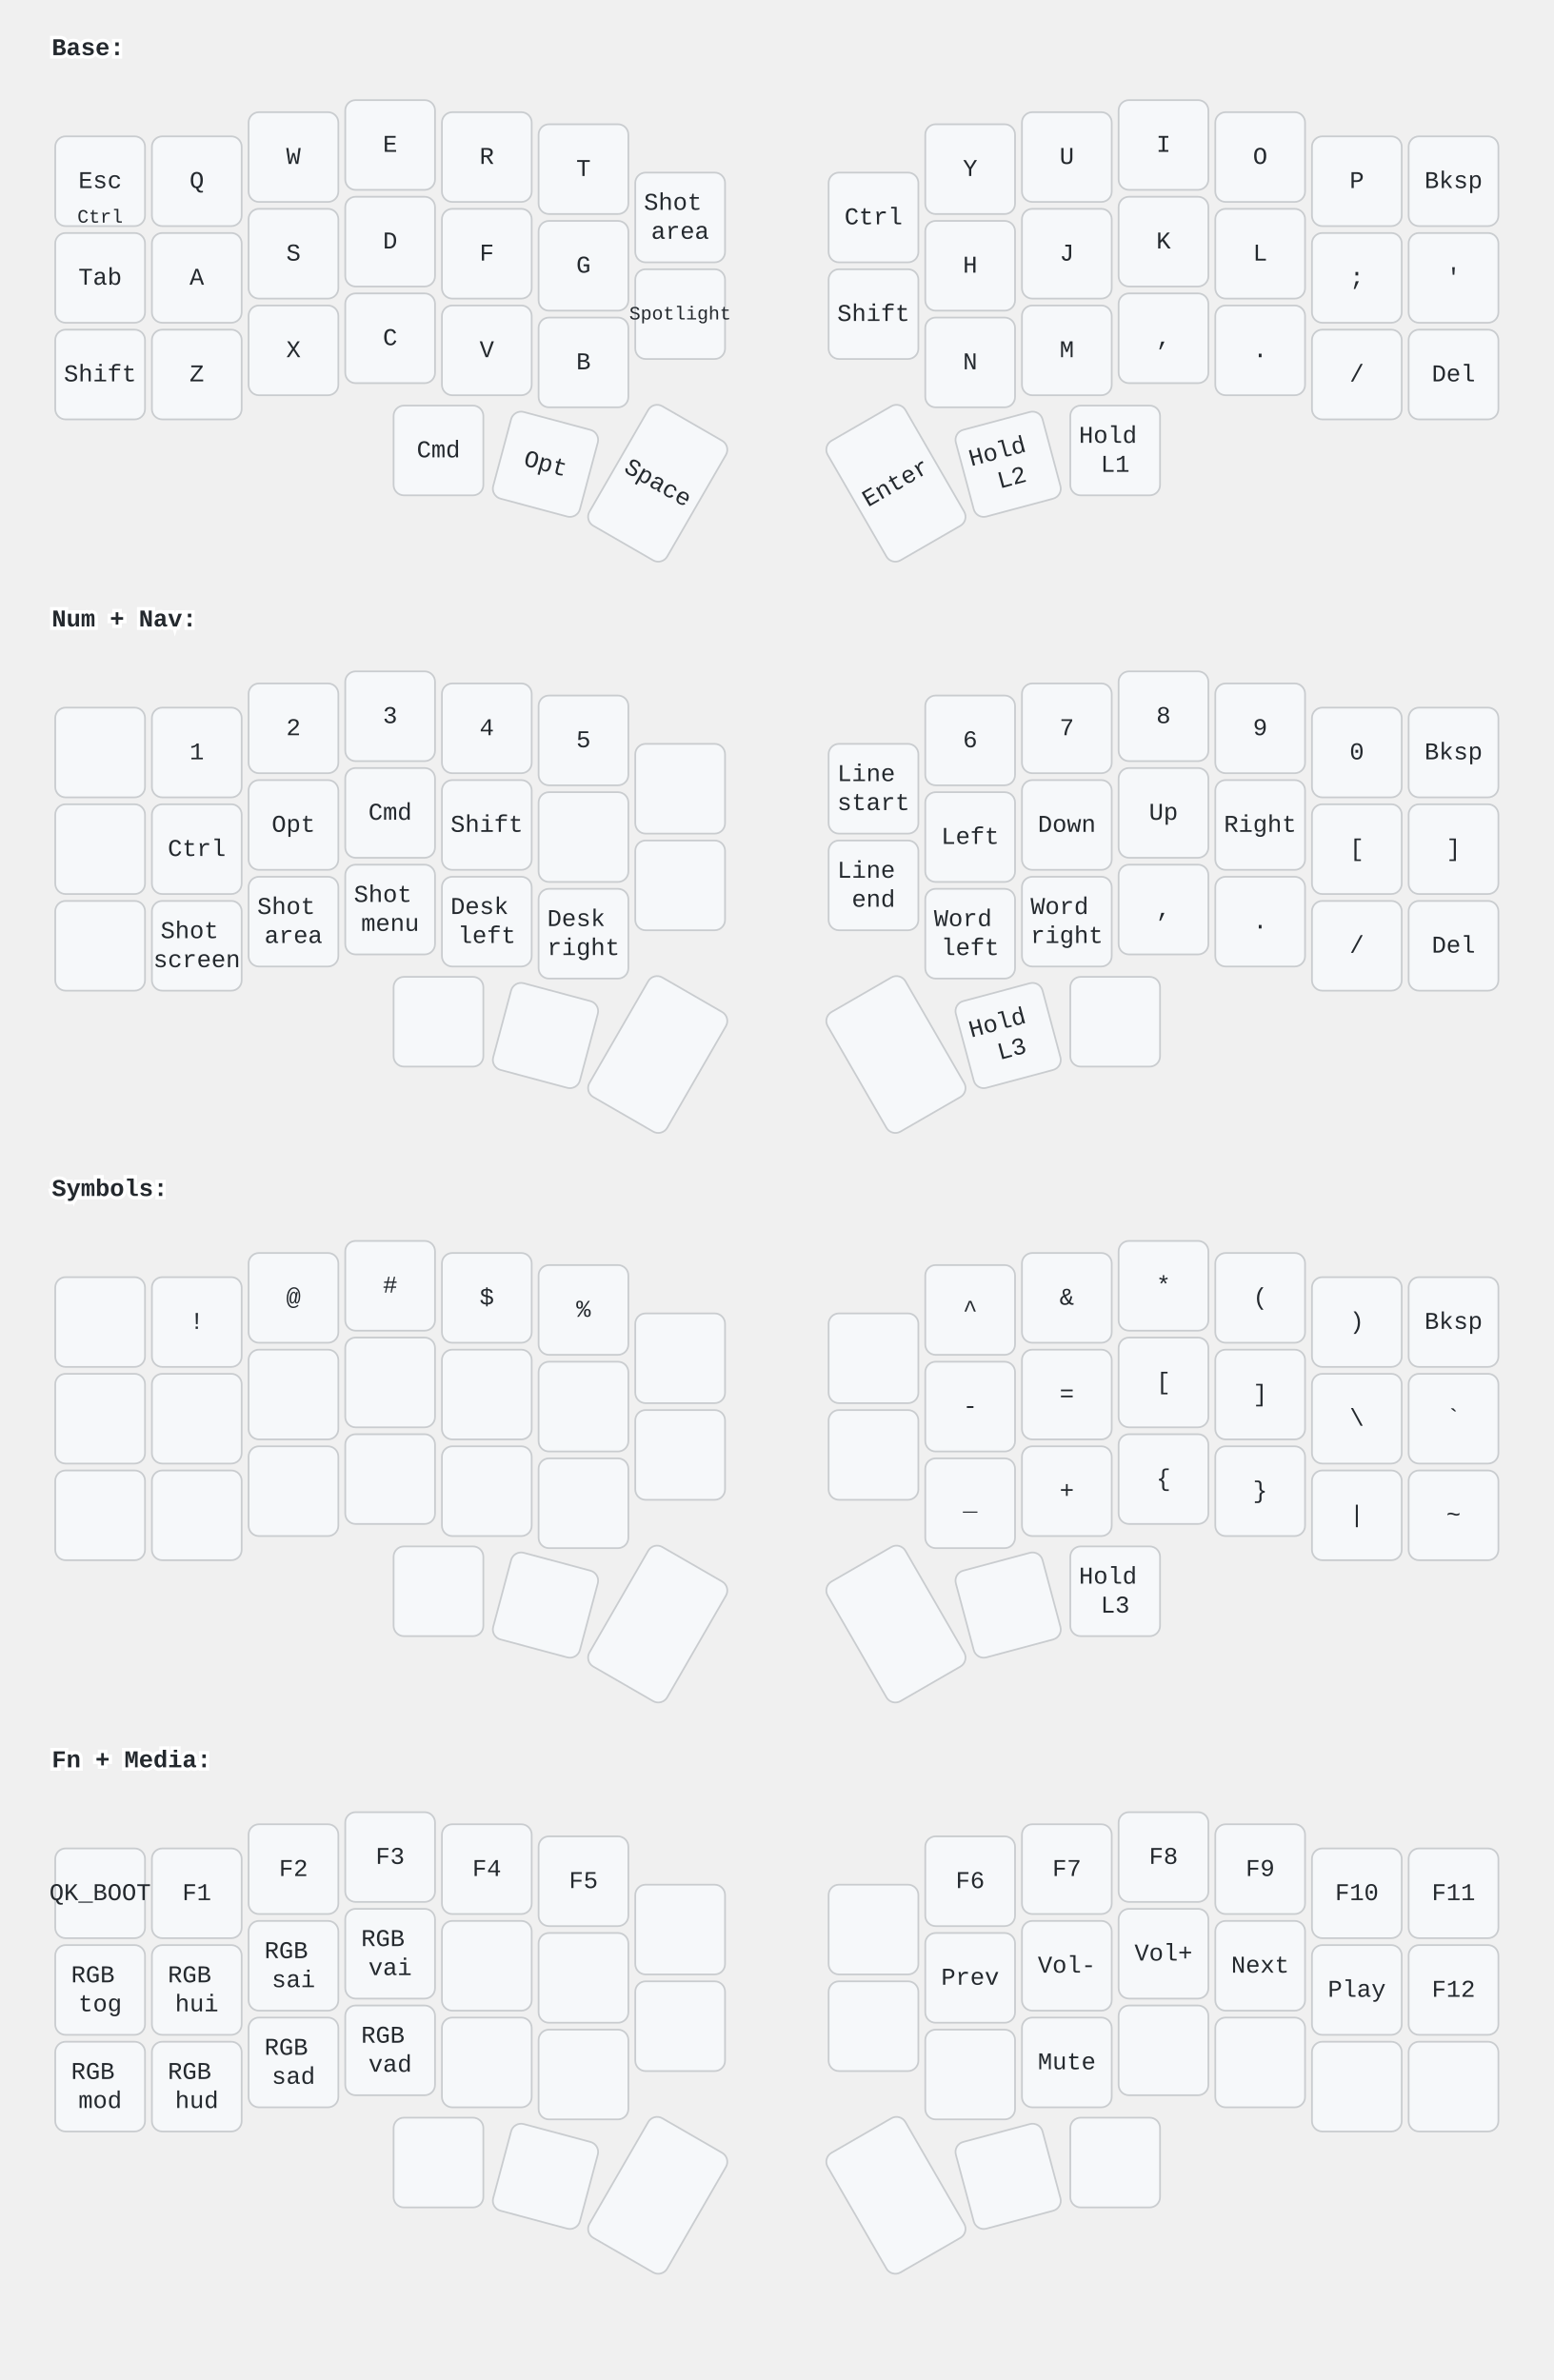
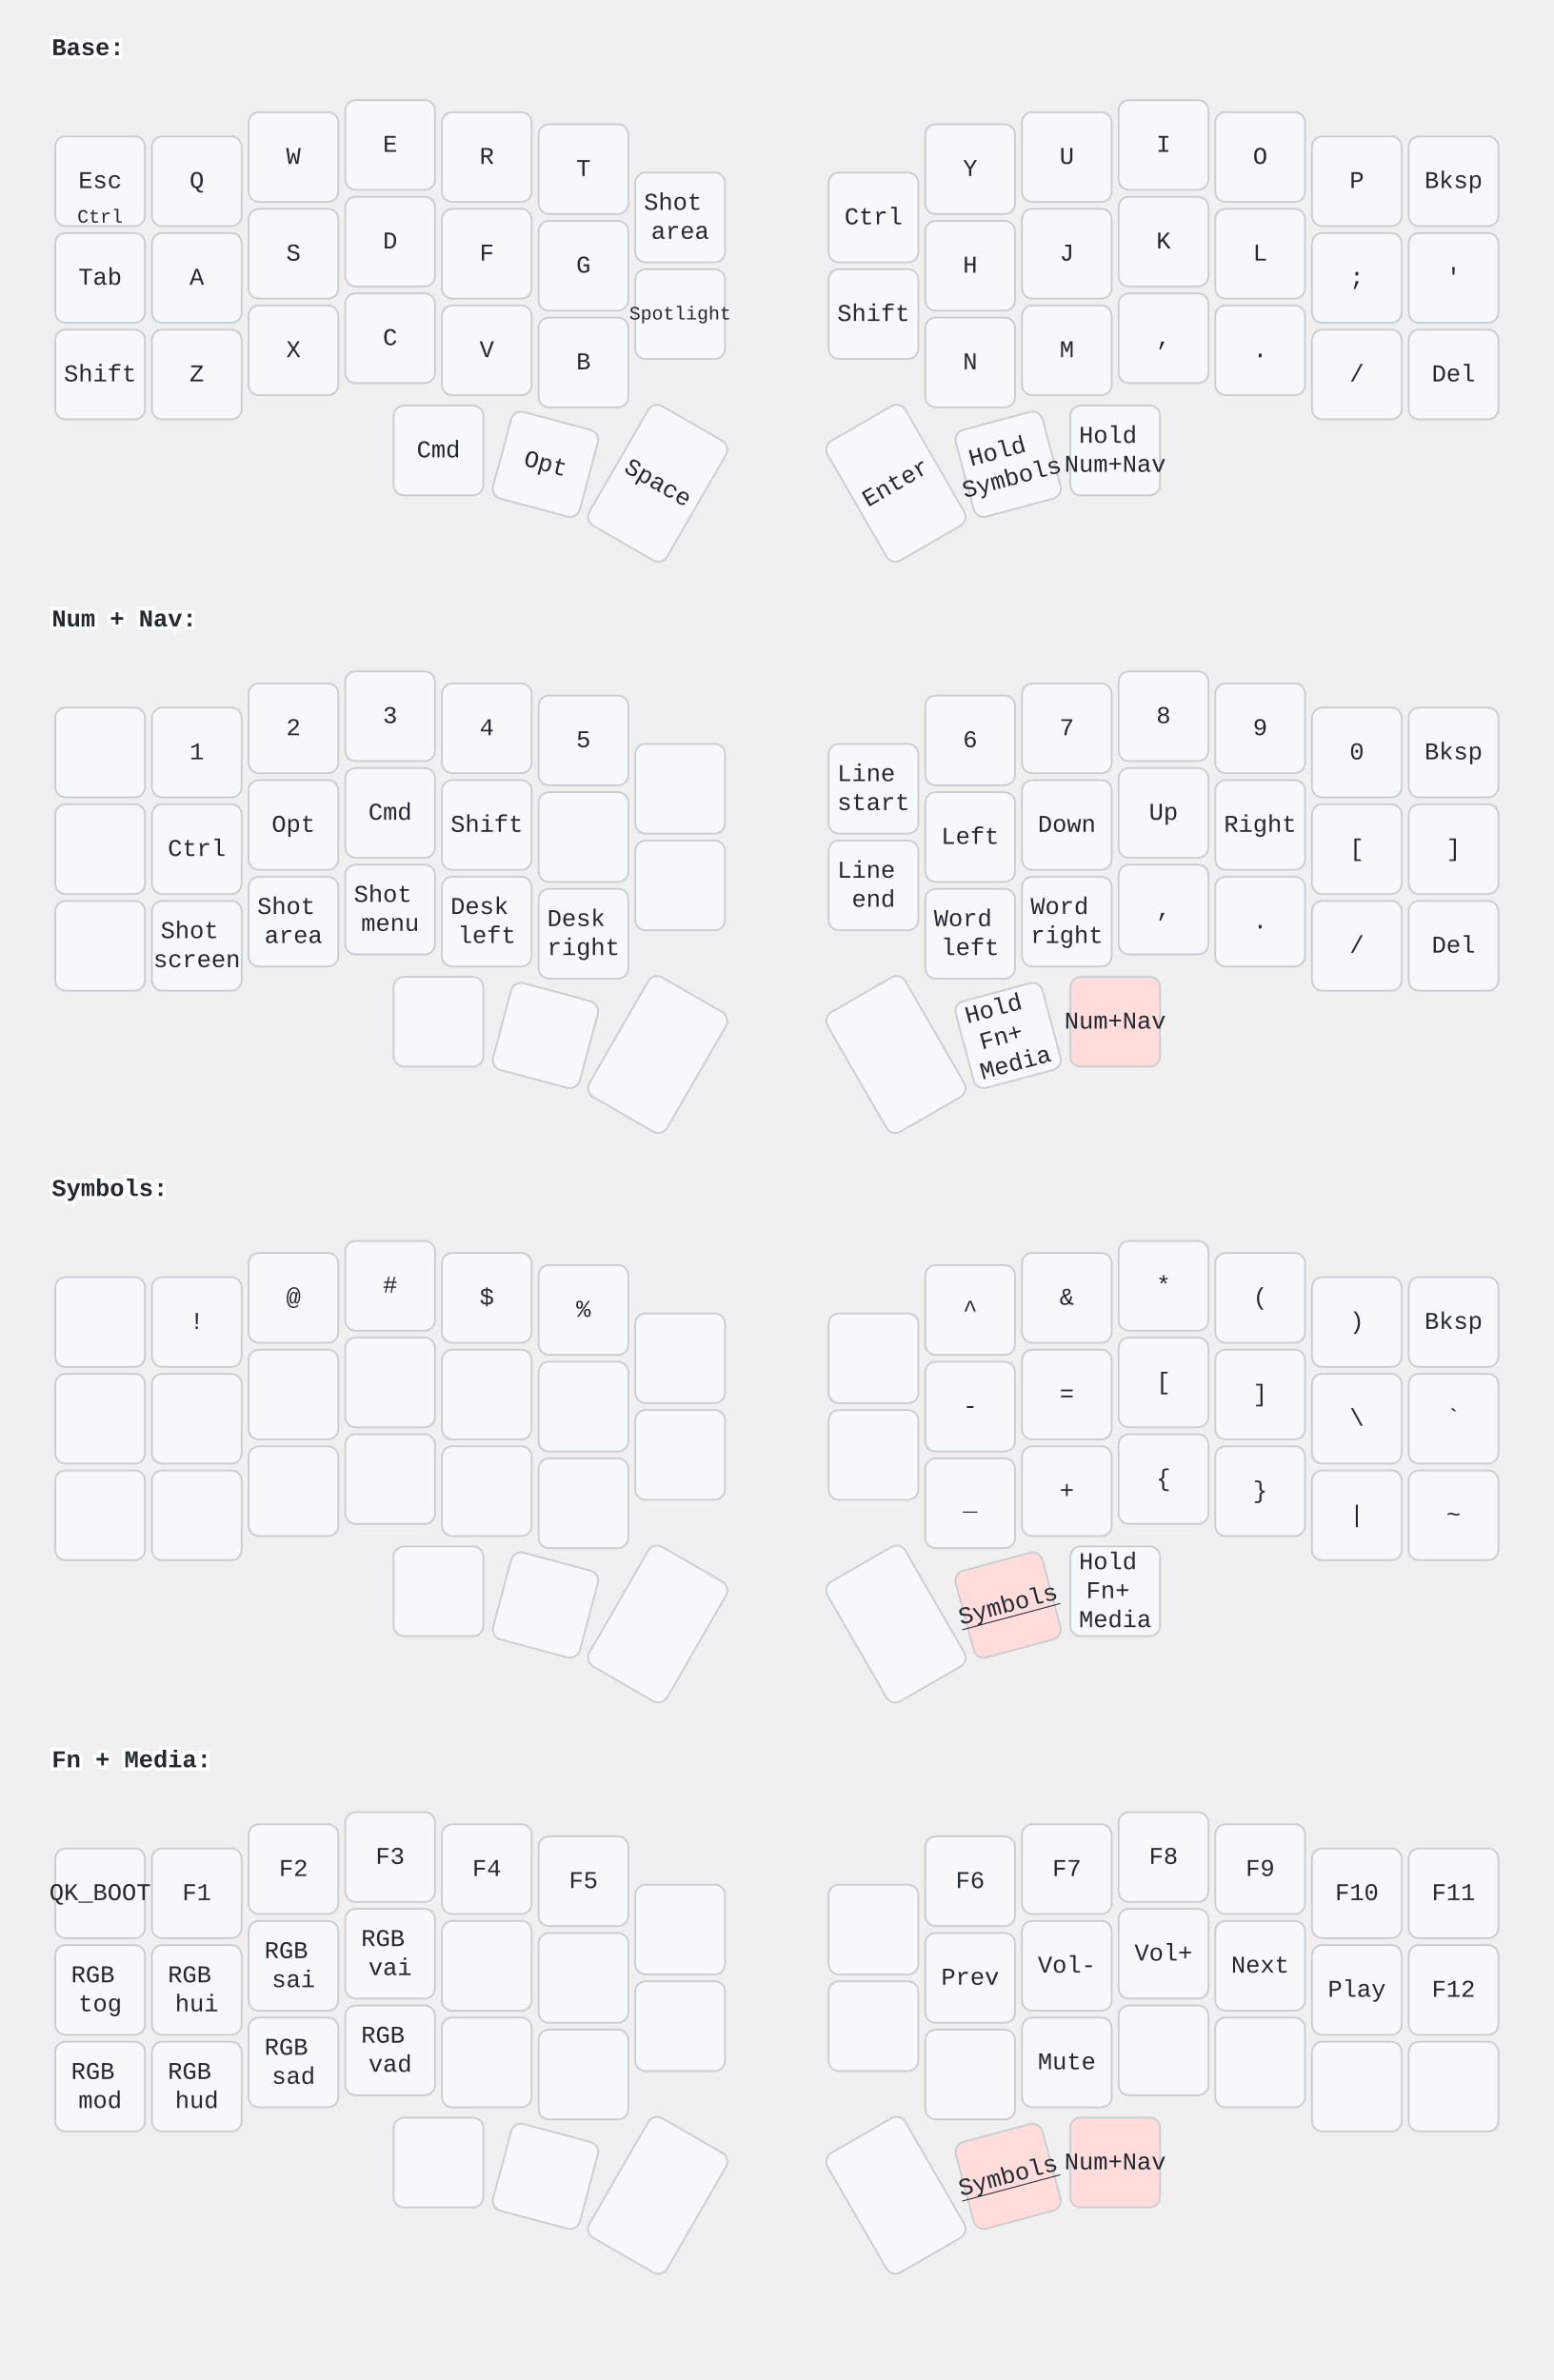
<svg xmlns="http://www.w3.org/2000/svg" width="900" height="1379" viewBox="0 0 900 1379" class="keymap">
  <style>/* inherit to force styles through use tags */
svg path {
    fill: inherit;
}

/* font and background color specifications */
svg.keymap {
    font-family: SFMono-Regular,Consolas,Liberation Mono,Menlo,monospace;
    font-size: 14px;
    font-kerning: normal;
    text-rendering: optimizeLegibility;
    fill: #24292e;
}

/* default key styling */
rect.key {
    fill: #f6f8fa;
}

rect.key, rect.combo {
    stroke: #c9cccf;
    stroke-width: 1;
}

/* default key side styling, only used is draw_key_sides is set */
rect.side {
    filter: brightness(90%);
}

/* color accent for combo boxes */
rect.combo, rect.combo-separate {
    fill: #cdf;
}

/* color accent for held keys */
rect.held, rect.combo.held {
    fill: #fdd;
}

/* color accent for ghost (optional) keys */
rect.ghost, rect.combo.ghost {
    stroke-dasharray: 4, 4;
    stroke-width: 2;
}

text {
    text-anchor: middle;
    dominant-baseline: middle;
}

/* styling for layer labels */
text.label {
    font-weight: bold;
    text-anchor: start;
    stroke: white;
    stroke-width: 4;
    paint-order: stroke;
}

/* styling for optional footer */
text.footer {
    text-anchor: end;
    dominant-baseline: auto;
    stroke: white;
    stroke-width: 4;
    paint-order: stroke;
}

/* styling for combo tap, and key non-tap label text */
text.combo, text.hold, text.shifted, text.left, text.right, text.tl, text.tr, text.bl, text.br {
    font-size: 11px;
}

text.hold, text.bl, text.br {
    text-anchor: middle;
    dominant-baseline: auto;
}

text.shifted, text.tl, text.tr {
    text-anchor: middle;
    dominant-baseline: hanging;
}

text.left, text.tl, text.bl {
    text-anchor: start;
}

text.right, text.tr, text.br {
    text-anchor: end;
}

text.layer-activator {
    text-decoration: underline;
}

/* styling for hold/shifted label text in combo box */
text.combo.hold, text.combo.shifted, text.combo.left, text.combo.right {
    font-size: 8px;
}

/* lighter symbol for transparent keys */
text.trans {
    fill: #7b7e81;
}

/* styling for combo dendrons */
path.combo {
    stroke-width: 1;
    stroke: gray;
    fill: none;
}

/* Start Tabler Icons Cleanup */
/* cannot use height/width with glyphs */
.icon-tabler &gt; path {
    fill: inherit;
    stroke: inherit;
    stroke-width: 2;
}
/* hide tabler's default box */
.icon-tabler &gt; path[stroke="none"][fill="none"] {
    visibility: hidden;
}
/* End Tabler Icons Cleanup */
</style>
  <g transform="translate(30, 0)" class="layer-Base">
    <text x="0" y="28" class="label" id="Base">Base:</text>
    <g transform="translate(0, 56)">
      <g transform="translate(28, 49)" class="key keypos-0">
        <rect rx="6" ry="6" x="-26" y="-26" width="52" height="52" class="key" />
        <text x="0" y="0" class="key tap">Esc</text>
        <text x="0" y="24" class="key hold">Ctrl</text>
      </g>
      <g transform="translate(84, 49)" class="key keypos-1">
        <rect rx="6" ry="6" x="-26" y="-26" width="52" height="52" class="key" />
        <text x="0" y="0" class="key tap">Q</text>
      </g>
      <g transform="translate(140, 35)" class="key keypos-2">
        <rect rx="6" ry="6" x="-26" y="-26" width="52" height="52" class="key" />
        <text x="0" y="0" class="key tap">W</text>
      </g>
      <g transform="translate(196, 28)" class="key keypos-3">
        <rect rx="6" ry="6" x="-26" y="-26" width="52" height="52" class="key" />
        <text x="0" y="0" class="key tap">E</text>
      </g>
      <g transform="translate(252, 35)" class="key keypos-4">
        <rect rx="6" ry="6" x="-26" y="-26" width="52" height="52" class="key" />
        <text x="0" y="0" class="key tap">R</text>
      </g>
      <g transform="translate(308, 42)" class="key keypos-5">
        <rect rx="6" ry="6" x="-26" y="-26" width="52" height="52" class="key" />
        <text x="0" y="0" class="key tap">T</text>
      </g>
      <g transform="translate(364, 70)" class="key keypos-6">
        <rect rx="6" ry="6" x="-26" y="-26" width="52" height="52" class="key" />
        <text x="0" y="0" class="key tap">
          <tspan x="0" dy="-0.6em">Shot</tspan>
          <tspan x="0" dy="1.2em">area</tspan>
        </text>
      </g>
      <g transform="translate(476, 70)" class="key keypos-7">
        <rect rx="6" ry="6" x="-26" y="-26" width="52" height="52" class="key" />
        <text x="0" y="0" class="key tap">Ctrl</text>
      </g>
      <g transform="translate(532, 42)" class="key keypos-8">
        <rect rx="6" ry="6" x="-26" y="-26" width="52" height="52" class="key" />
        <text x="0" y="0" class="key tap">Y</text>
      </g>
      <g transform="translate(588, 35)" class="key keypos-9">
        <rect rx="6" ry="6" x="-26" y="-26" width="52" height="52" class="key" />
        <text x="0" y="0" class="key tap">U</text>
      </g>
      <g transform="translate(644, 28)" class="key keypos-10">
        <rect rx="6" ry="6" x="-26" y="-26" width="52" height="52" class="key" />
        <text x="0" y="0" class="key tap">I</text>
      </g>
      <g transform="translate(700, 35)" class="key keypos-11">
        <rect rx="6" ry="6" x="-26" y="-26" width="52" height="52" class="key" />
        <text x="0" y="0" class="key tap">O</text>
      </g>
      <g transform="translate(756, 49)" class="key keypos-12">
        <rect rx="6" ry="6" x="-26" y="-26" width="52" height="52" class="key" />
        <text x="0" y="0" class="key tap">P</text>
      </g>
      <g transform="translate(812, 49)" class="key keypos-13">
        <rect rx="6" ry="6" x="-26" y="-26" width="52" height="52" class="key" />
        <text x="0" y="0" class="key tap">Bksp</text>
      </g>
      <g transform="translate(28, 105)" class="key keypos-14">
        <rect rx="6" ry="6" x="-26" y="-26" width="52" height="52" class="key" />
        <text x="0" y="0" class="key tap">Tab</text>
      </g>
      <g transform="translate(84, 105)" class="key keypos-15">
        <rect rx="6" ry="6" x="-26" y="-26" width="52" height="52" class="key" />
        <text x="0" y="0" class="key tap">A</text>
      </g>
      <g transform="translate(140, 91)" class="key keypos-16">
        <rect rx="6" ry="6" x="-26" y="-26" width="52" height="52" class="key" />
        <text x="0" y="0" class="key tap">S</text>
      </g>
      <g transform="translate(196, 84)" class="key keypos-17">
        <rect rx="6" ry="6" x="-26" y="-26" width="52" height="52" class="key" />
        <text x="0" y="0" class="key tap">D</text>
      </g>
      <g transform="translate(252, 91)" class="key keypos-18">
        <rect rx="6" ry="6" x="-26" y="-26" width="52" height="52" class="key" />
        <text x="0" y="0" class="key tap">F</text>
      </g>
      <g transform="translate(308, 98)" class="key keypos-19">
        <rect rx="6" ry="6" x="-26" y="-26" width="52" height="52" class="key" />
        <text x="0" y="0" class="key tap">G</text>
      </g>
      <g transform="translate(364, 126)" class="key keypos-20">
        <rect rx="6" ry="6" x="-26" y="-26" width="52" height="52" class="key" />
        <text x="0" y="0" class="key tap">
          <tspan style="font-size: 78%">Spotlight</tspan>
        </text>
      </g>
      <g transform="translate(476, 126)" class="key keypos-21">
        <rect rx="6" ry="6" x="-26" y="-26" width="52" height="52" class="key" />
        <text x="0" y="0" class="key tap">Shift</text>
      </g>
      <g transform="translate(532, 98)" class="key keypos-22">
        <rect rx="6" ry="6" x="-26" y="-26" width="52" height="52" class="key" />
        <text x="0" y="0" class="key tap">H</text>
      </g>
      <g transform="translate(588, 91)" class="key keypos-23">
        <rect rx="6" ry="6" x="-26" y="-26" width="52" height="52" class="key" />
        <text x="0" y="0" class="key tap">J</text>
      </g>
      <g transform="translate(644, 84)" class="key keypos-24">
        <rect rx="6" ry="6" x="-26" y="-26" width="52" height="52" class="key" />
        <text x="0" y="0" class="key tap">K</text>
      </g>
      <g transform="translate(700, 91)" class="key keypos-25">
        <rect rx="6" ry="6" x="-26" y="-26" width="52" height="52" class="key" />
        <text x="0" y="0" class="key tap">L</text>
      </g>
      <g transform="translate(756, 105)" class="key keypos-26">
        <rect rx="6" ry="6" x="-26" y="-26" width="52" height="52" class="key" />
        <text x="0" y="0" class="key tap">;</text>
      </g>
      <g transform="translate(812, 105)" class="key keypos-27">
        <rect rx="6" ry="6" x="-26" y="-26" width="52" height="52" class="key" />
        <text x="0" y="0" class="key tap">'</text>
      </g>
      <g transform="translate(28, 161)" class="key keypos-28">
        <rect rx="6" ry="6" x="-26" y="-26" width="52" height="52" class="key" />
        <text x="0" y="0" class="key tap">Shift</text>
      </g>
      <g transform="translate(84, 161)" class="key keypos-29">
        <rect rx="6" ry="6" x="-26" y="-26" width="52" height="52" class="key" />
        <text x="0" y="0" class="key tap">Z</text>
      </g>
      <g transform="translate(140, 147)" class="key keypos-30">
        <rect rx="6" ry="6" x="-26" y="-26" width="52" height="52" class="key" />
        <text x="0" y="0" class="key tap">X</text>
      </g>
      <g transform="translate(196, 140)" class="key keypos-31">
        <rect rx="6" ry="6" x="-26" y="-26" width="52" height="52" class="key" />
        <text x="0" y="0" class="key tap">C</text>
      </g>
      <g transform="translate(252, 147)" class="key keypos-32">
        <rect rx="6" ry="6" x="-26" y="-26" width="52" height="52" class="key" />
        <text x="0" y="0" class="key tap">V</text>
      </g>
      <g transform="translate(308, 154)" class="key keypos-33">
        <rect rx="6" ry="6" x="-26" y="-26" width="52" height="52" class="key" />
        <text x="0" y="0" class="key tap">B</text>
      </g>
      <g transform="translate(532, 154)" class="key keypos-34">
        <rect rx="6" ry="6" x="-26" y="-26" width="52" height="52" class="key" />
        <text x="0" y="0" class="key tap">N</text>
      </g>
      <g transform="translate(588, 147)" class="key keypos-35">
        <rect rx="6" ry="6" x="-26" y="-26" width="52" height="52" class="key" />
        <text x="0" y="0" class="key tap">M</text>
      </g>
      <g transform="translate(644, 140)" class="key keypos-36">
        <rect rx="6" ry="6" x="-26" y="-26" width="52" height="52" class="key" />
        <text x="0" y="0" class="key tap">,</text>
      </g>
      <g transform="translate(700, 147)" class="key keypos-37">
        <rect rx="6" ry="6" x="-26" y="-26" width="52" height="52" class="key" />
        <text x="0" y="0" class="key tap">.</text>
      </g>
      <g transform="translate(756, 161)" class="key keypos-38">
        <rect rx="6" ry="6" x="-26" y="-26" width="52" height="52" class="key" />
        <text x="0" y="0" class="key tap">/</text>
      </g>
      <g transform="translate(812, 161)" class="key keypos-39">
        <rect rx="6" ry="6" x="-26" y="-26" width="52" height="52" class="key" />
        <text x="0" y="0" class="key tap">Del</text>
      </g>
      <g transform="translate(224, 205)" class="key keypos-40">
        <rect rx="6" ry="6" x="-26" y="-26" width="52" height="52" class="key" />
        <text x="0" y="0" class="key tap">Cmd</text>
      </g>
      <g transform="translate(286, 213) rotate(15.0)" class="key keypos-41">
        <rect rx="6" ry="6" x="-26" y="-26" width="52" height="52" class="key" />
        <text x="0" y="0" class="key tap">Opt</text>
      </g>
      <g transform="translate(351, 224) rotate(30.0)" class="key keypos-42">
        <rect rx="6" ry="6" x="-26" y="-40" width="52" height="80" class="key" />
        <text x="0" y="0" class="key tap">Space</text>
      </g>
      <g transform="translate(489, 224) rotate(-30.0)" class="key keypos-43">
        <rect rx="6" ry="6" x="-26" y="-40" width="52" height="80" class="key" />
        <text x="0" y="0" class="key tap">Enter</text>
      </g>
      <g transform="translate(554, 213) rotate(-15.0)" class="key keypos-44">
        <rect rx="6" ry="6" x="-26" y="-26" width="52" height="52" class="key" />
        <text x="0" y="0" class="key tap">
          <tspan x="0" dy="-0.6em">Hold</tspan>
-           <tspan x="0" dy="1.2em">L2</tspan>
+           <tspan x="0" dy="1.2em">Symbols</tspan>
        </text>
      </g>
      <g transform="translate(616, 205)" class="key keypos-45">
        <rect rx="6" ry="6" x="-26" y="-26" width="52" height="52" class="key" />
        <text x="0" y="0" class="key tap">
          <tspan x="0" dy="-0.6em">Hold</tspan>
-           <tspan x="0" dy="1.2em">L1</tspan>
+           <tspan x="0" dy="1.2em">Num+Nav</tspan>
        </text>
      </g>
    </g>
  </g>
  <g transform="translate(30, 331)" class="layer-Num + Nav">
    <text x="0" y="28" class="label" id="Num--Nav">Num + Nav:</text>
    <g transform="translate(0, 56)">
      <g transform="translate(28, 49)" class="key trans keypos-0">
        <rect rx="6" ry="6" x="-26" y="-26" width="52" height="52" class="key trans" />
      </g>
      <g transform="translate(84, 49)" class="key keypos-1">
        <rect rx="6" ry="6" x="-26" y="-26" width="52" height="52" class="key" />
        <text x="0" y="0" class="key tap">1</text>
      </g>
      <g transform="translate(140, 35)" class="key keypos-2">
        <rect rx="6" ry="6" x="-26" y="-26" width="52" height="52" class="key" />
        <text x="0" y="0" class="key tap">2</text>
      </g>
      <g transform="translate(196, 28)" class="key keypos-3">
        <rect rx="6" ry="6" x="-26" y="-26" width="52" height="52" class="key" />
        <text x="0" y="0" class="key tap">3</text>
      </g>
      <g transform="translate(252, 35)" class="key keypos-4">
        <rect rx="6" ry="6" x="-26" y="-26" width="52" height="52" class="key" />
        <text x="0" y="0" class="key tap">4</text>
      </g>
      <g transform="translate(308, 42)" class="key keypos-5">
        <rect rx="6" ry="6" x="-26" y="-26" width="52" height="52" class="key" />
        <text x="0" y="0" class="key tap">5</text>
      </g>
      <g transform="translate(364, 70)" class="key trans keypos-6">
        <rect rx="6" ry="6" x="-26" y="-26" width="52" height="52" class="key trans" />
      </g>
      <g transform="translate(476, 70)" class="key keypos-7">
        <rect rx="6" ry="6" x="-26" y="-26" width="52" height="52" class="key" />
        <text x="0" y="0" class="key tap">
          <tspan x="0" dy="-0.6em">Line</tspan>
          <tspan x="0" dy="1.2em">start</tspan>
        </text>
      </g>
      <g transform="translate(532, 42)" class="key keypos-8">
        <rect rx="6" ry="6" x="-26" y="-26" width="52" height="52" class="key" />
        <text x="0" y="0" class="key tap">6</text>
      </g>
      <g transform="translate(588, 35)" class="key keypos-9">
        <rect rx="6" ry="6" x="-26" y="-26" width="52" height="52" class="key" />
        <text x="0" y="0" class="key tap">7</text>
      </g>
      <g transform="translate(644, 28)" class="key keypos-10">
        <rect rx="6" ry="6" x="-26" y="-26" width="52" height="52" class="key" />
        <text x="0" y="0" class="key tap">8</text>
      </g>
      <g transform="translate(700, 35)" class="key keypos-11">
        <rect rx="6" ry="6" x="-26" y="-26" width="52" height="52" class="key" />
        <text x="0" y="0" class="key tap">9</text>
      </g>
      <g transform="translate(756, 49)" class="key keypos-12">
        <rect rx="6" ry="6" x="-26" y="-26" width="52" height="52" class="key" />
        <text x="0" y="0" class="key tap">0</text>
      </g>
      <g transform="translate(812, 49)" class="key keypos-13">
        <rect rx="6" ry="6" x="-26" y="-26" width="52" height="52" class="key" />
        <text x="0" y="0" class="key tap">Bksp</text>
      </g>
      <g transform="translate(28, 105)" class="key trans keypos-14">
        <rect rx="6" ry="6" x="-26" y="-26" width="52" height="52" class="key trans" />
      </g>
      <g transform="translate(84, 105)" class="key keypos-15">
        <rect rx="6" ry="6" x="-26" y="-26" width="52" height="52" class="key" />
        <text x="0" y="0" class="key tap">Ctrl</text>
      </g>
      <g transform="translate(140, 91)" class="key keypos-16">
        <rect rx="6" ry="6" x="-26" y="-26" width="52" height="52" class="key" />
        <text x="0" y="0" class="key tap">Opt</text>
      </g>
      <g transform="translate(196, 84)" class="key keypos-17">
        <rect rx="6" ry="6" x="-26" y="-26" width="52" height="52" class="key" />
        <text x="0" y="0" class="key tap">Cmd</text>
      </g>
      <g transform="translate(252, 91)" class="key keypos-18">
        <rect rx="6" ry="6" x="-26" y="-26" width="52" height="52" class="key" />
        <text x="0" y="0" class="key tap">Shift</text>
      </g>
      <g transform="translate(308, 98)" class="key keypos-19">
        <rect rx="6" ry="6" x="-26" y="-26" width="52" height="52" class="key" />
      </g>
      <g transform="translate(364, 126)" class="key trans keypos-20">
        <rect rx="6" ry="6" x="-26" y="-26" width="52" height="52" class="key trans" />
      </g>
      <g transform="translate(476, 126)" class="key keypos-21">
        <rect rx="6" ry="6" x="-26" y="-26" width="52" height="52" class="key" />
        <text x="0" y="0" class="key tap">
          <tspan x="0" dy="-0.6em">Line</tspan>
          <tspan x="0" dy="1.2em">end</tspan>
        </text>
      </g>
      <g transform="translate(532, 98)" class="key keypos-22">
        <rect rx="6" ry="6" x="-26" y="-26" width="52" height="52" class="key" />
        <text x="0" y="0" class="key tap">Left</text>
      </g>
      <g transform="translate(588, 91)" class="key keypos-23">
        <rect rx="6" ry="6" x="-26" y="-26" width="52" height="52" class="key" />
        <text x="0" y="0" class="key tap">Down</text>
      </g>
      <g transform="translate(644, 84)" class="key keypos-24">
        <rect rx="6" ry="6" x="-26" y="-26" width="52" height="52" class="key" />
        <text x="0" y="0" class="key tap">Up</text>
      </g>
      <g transform="translate(700, 91)" class="key keypos-25">
        <rect rx="6" ry="6" x="-26" y="-26" width="52" height="52" class="key" />
        <text x="0" y="0" class="key tap">Right</text>
      </g>
      <g transform="translate(756, 105)" class="key keypos-26">
        <rect rx="6" ry="6" x="-26" y="-26" width="52" height="52" class="key" />
        <text x="0" y="0" class="key tap">[</text>
      </g>
      <g transform="translate(812, 105)" class="key keypos-27">
        <rect rx="6" ry="6" x="-26" y="-26" width="52" height="52" class="key" />
        <text x="0" y="0" class="key tap">]</text>
      </g>
      <g transform="translate(28, 161)" class="key trans keypos-28">
        <rect rx="6" ry="6" x="-26" y="-26" width="52" height="52" class="key trans" />
      </g>
      <g transform="translate(84, 161)" class="key keypos-29">
        <rect rx="6" ry="6" x="-26" y="-26" width="52" height="52" class="key" />
        <text x="0" y="0" class="key tap">
          <tspan x="0" dy="-0.6em">Shot</tspan>
          <tspan x="0" dy="1.2em">screen</tspan>
        </text>
      </g>
      <g transform="translate(140, 147)" class="key keypos-30">
        <rect rx="6" ry="6" x="-26" y="-26" width="52" height="52" class="key" />
        <text x="0" y="0" class="key tap">
          <tspan x="0" dy="-0.6em">Shot</tspan>
          <tspan x="0" dy="1.2em">area</tspan>
        </text>
      </g>
      <g transform="translate(196, 140)" class="key keypos-31">
        <rect rx="6" ry="6" x="-26" y="-26" width="52" height="52" class="key" />
        <text x="0" y="0" class="key tap">
          <tspan x="0" dy="-0.6em">Shot</tspan>
          <tspan x="0" dy="1.2em">menu</tspan>
        </text>
      </g>
      <g transform="translate(252, 147)" class="key keypos-32">
        <rect rx="6" ry="6" x="-26" y="-26" width="52" height="52" class="key" />
        <text x="0" y="0" class="key tap">
          <tspan x="0" dy="-0.6em">Desk</tspan>
          <tspan x="0" dy="1.2em">left</tspan>
        </text>
      </g>
      <g transform="translate(308, 154)" class="key keypos-33">
        <rect rx="6" ry="6" x="-26" y="-26" width="52" height="52" class="key" />
        <text x="0" y="0" class="key tap">
          <tspan x="0" dy="-0.6em">Desk</tspan>
          <tspan x="0" dy="1.2em">right</tspan>
        </text>
      </g>
      <g transform="translate(532, 154)" class="key keypos-34">
        <rect rx="6" ry="6" x="-26" y="-26" width="52" height="52" class="key" />
        <text x="0" y="0" class="key tap">
          <tspan x="0" dy="-0.6em">Word</tspan>
          <tspan x="0" dy="1.2em">left</tspan>
        </text>
      </g>
      <g transform="translate(588, 147)" class="key keypos-35">
        <rect rx="6" ry="6" x="-26" y="-26" width="52" height="52" class="key" />
        <text x="0" y="0" class="key tap">
          <tspan x="0" dy="-0.6em">Word</tspan>
          <tspan x="0" dy="1.2em">right</tspan>
        </text>
      </g>
      <g transform="translate(644, 140)" class="key keypos-36">
        <rect rx="6" ry="6" x="-26" y="-26" width="52" height="52" class="key" />
        <text x="0" y="0" class="key tap">,</text>
      </g>
      <g transform="translate(700, 147)" class="key keypos-37">
        <rect rx="6" ry="6" x="-26" y="-26" width="52" height="52" class="key" />
        <text x="0" y="0" class="key tap">.</text>
      </g>
      <g transform="translate(756, 161)" class="key keypos-38">
        <rect rx="6" ry="6" x="-26" y="-26" width="52" height="52" class="key" />
        <text x="0" y="0" class="key tap">/</text>
      </g>
      <g transform="translate(812, 161)" class="key keypos-39">
        <rect rx="6" ry="6" x="-26" y="-26" width="52" height="52" class="key" />
        <text x="0" y="0" class="key tap">Del</text>
      </g>
      <g transform="translate(224, 205)" class="key trans keypos-40">
        <rect rx="6" ry="6" x="-26" y="-26" width="52" height="52" class="key trans" />
      </g>
      <g transform="translate(286, 213) rotate(15.0)" class="key trans keypos-41">
        <rect rx="6" ry="6" x="-26" y="-26" width="52" height="52" class="key trans" />
      </g>
      <g transform="translate(351, 224) rotate(30.0)" class="key trans keypos-42">
        <rect rx="6" ry="6" x="-26" y="-40" width="52" height="80" class="key trans" />
      </g>
      <g transform="translate(489, 224) rotate(-30.0)" class="key trans keypos-43">
        <rect rx="6" ry="6" x="-26" y="-40" width="52" height="80" class="key trans" />
      </g>
      <g transform="translate(554, 213) rotate(-15.0)" class="key keypos-44">
        <rect rx="6" ry="6" x="-26" y="-26" width="52" height="52" class="key" />
        <text x="0" y="0" class="key tap">
-           <tspan x="0" dy="-0.6em">Hold</tspan>
-           <tspan x="0" dy="1.2em">L3</tspan>
-         </text>
-       </g>
-       <g transform="translate(616, 205)" class="key trans keypos-45">
-         <rect rx="6" ry="6" x="-26" y="-26" width="52" height="52" class="key trans" />
+           <tspan x="0" dy="-1.2em">Hold</tspan>
+           <tspan x="0" dy="1.2em">Fn+</tspan>
+           <tspan x="0" dy="1.2em">Media</tspan>
+         </text>
+       </g>
+       <g transform="translate(616, 205)" class="key held keypos-45">
+         <rect rx="6" ry="6" x="-26" y="-26" width="52" height="52" class="key held" />
+         <text x="0" y="0" class="key held tap">Num+Nav</text>
      </g>
    </g>
  </g>
  <g transform="translate(30, 661)" class="layer-Symbols">
    <text x="0" y="28" class="label" id="Symbols">Symbols:</text>
    <g transform="translate(0, 56)">
      <g transform="translate(28, 49)" class="key trans keypos-0">
        <rect rx="6" ry="6" x="-26" y="-26" width="52" height="52" class="key trans" />
      </g>
      <g transform="translate(84, 49)" class="key keypos-1">
        <rect rx="6" ry="6" x="-26" y="-26" width="52" height="52" class="key" />
        <text x="0" y="0" class="key tap">!</text>
      </g>
      <g transform="translate(140, 35)" class="key keypos-2">
        <rect rx="6" ry="6" x="-26" y="-26" width="52" height="52" class="key" />
        <text x="0" y="0" class="key tap">@</text>
      </g>
      <g transform="translate(196, 28)" class="key keypos-3">
        <rect rx="6" ry="6" x="-26" y="-26" width="52" height="52" class="key" />
        <text x="0" y="0" class="key tap">#</text>
      </g>
      <g transform="translate(252, 35)" class="key keypos-4">
        <rect rx="6" ry="6" x="-26" y="-26" width="52" height="52" class="key" />
        <text x="0" y="0" class="key tap">$</text>
      </g>
      <g transform="translate(308, 42)" class="key keypos-5">
        <rect rx="6" ry="6" x="-26" y="-26" width="52" height="52" class="key" />
        <text x="0" y="0" class="key tap">%</text>
      </g>
      <g transform="translate(364, 70)" class="key trans keypos-6">
        <rect rx="6" ry="6" x="-26" y="-26" width="52" height="52" class="key trans" />
      </g>
      <g transform="translate(476, 70)" class="key trans keypos-7">
        <rect rx="6" ry="6" x="-26" y="-26" width="52" height="52" class="key trans" />
      </g>
      <g transform="translate(532, 42)" class="key keypos-8">
        <rect rx="6" ry="6" x="-26" y="-26" width="52" height="52" class="key" />
        <text x="0" y="0" class="key tap">^</text>
      </g>
      <g transform="translate(588, 35)" class="key keypos-9">
        <rect rx="6" ry="6" x="-26" y="-26" width="52" height="52" class="key" />
        <text x="0" y="0" class="key tap">&amp;</text>
      </g>
      <g transform="translate(644, 28)" class="key keypos-10">
        <rect rx="6" ry="6" x="-26" y="-26" width="52" height="52" class="key" />
        <text x="0" y="0" class="key tap">*</text>
      </g>
      <g transform="translate(700, 35)" class="key keypos-11">
        <rect rx="6" ry="6" x="-26" y="-26" width="52" height="52" class="key" />
        <text x="0" y="0" class="key tap">(</text>
      </g>
      <g transform="translate(756, 49)" class="key keypos-12">
        <rect rx="6" ry="6" x="-26" y="-26" width="52" height="52" class="key" />
        <text x="0" y="0" class="key tap">)</text>
      </g>
      <g transform="translate(812, 49)" class="key keypos-13">
        <rect rx="6" ry="6" x="-26" y="-26" width="52" height="52" class="key" />
        <text x="0" y="0" class="key tap">Bksp</text>
      </g>
      <g transform="translate(28, 105)" class="key trans keypos-14">
        <rect rx="6" ry="6" x="-26" y="-26" width="52" height="52" class="key trans" />
      </g>
      <g transform="translate(84, 105)" class="key keypos-15">
        <rect rx="6" ry="6" x="-26" y="-26" width="52" height="52" class="key" />
      </g>
      <g transform="translate(140, 91)" class="key keypos-16">
        <rect rx="6" ry="6" x="-26" y="-26" width="52" height="52" class="key" />
      </g>
      <g transform="translate(196, 84)" class="key keypos-17">
        <rect rx="6" ry="6" x="-26" y="-26" width="52" height="52" class="key" />
      </g>
      <g transform="translate(252, 91)" class="key keypos-18">
        <rect rx="6" ry="6" x="-26" y="-26" width="52" height="52" class="key" />
      </g>
      <g transform="translate(308, 98)" class="key keypos-19">
        <rect rx="6" ry="6" x="-26" y="-26" width="52" height="52" class="key" />
      </g>
      <g transform="translate(364, 126)" class="key trans keypos-20">
        <rect rx="6" ry="6" x="-26" y="-26" width="52" height="52" class="key trans" />
      </g>
      <g transform="translate(476, 126)" class="key trans keypos-21">
        <rect rx="6" ry="6" x="-26" y="-26" width="52" height="52" class="key trans" />
      </g>
      <g transform="translate(532, 98)" class="key keypos-22">
        <rect rx="6" ry="6" x="-26" y="-26" width="52" height="52" class="key" />
        <text x="0" y="0" class="key tap">-</text>
      </g>
      <g transform="translate(588, 91)" class="key keypos-23">
        <rect rx="6" ry="6" x="-26" y="-26" width="52" height="52" class="key" />
        <text x="0" y="0" class="key tap">=</text>
      </g>
      <g transform="translate(644, 84)" class="key keypos-24">
        <rect rx="6" ry="6" x="-26" y="-26" width="52" height="52" class="key" />
        <text x="0" y="0" class="key tap">[</text>
      </g>
      <g transform="translate(700, 91)" class="key keypos-25">
        <rect rx="6" ry="6" x="-26" y="-26" width="52" height="52" class="key" />
        <text x="0" y="0" class="key tap">]</text>
      </g>
      <g transform="translate(756, 105)" class="key keypos-26">
        <rect rx="6" ry="6" x="-26" y="-26" width="52" height="52" class="key" />
        <text x="0" y="0" class="key tap">\</text>
      </g>
      <g transform="translate(812, 105)" class="key keypos-27">
        <rect rx="6" ry="6" x="-26" y="-26" width="52" height="52" class="key" />
        <text x="0" y="0" class="key tap">`</text>
      </g>
      <g transform="translate(28, 161)" class="key trans keypos-28">
        <rect rx="6" ry="6" x="-26" y="-26" width="52" height="52" class="key trans" />
      </g>
      <g transform="translate(84, 161)" class="key keypos-29">
        <rect rx="6" ry="6" x="-26" y="-26" width="52" height="52" class="key" />
      </g>
      <g transform="translate(140, 147)" class="key keypos-30">
        <rect rx="6" ry="6" x="-26" y="-26" width="52" height="52" class="key" />
      </g>
      <g transform="translate(196, 140)" class="key keypos-31">
        <rect rx="6" ry="6" x="-26" y="-26" width="52" height="52" class="key" />
      </g>
      <g transform="translate(252, 147)" class="key keypos-32">
        <rect rx="6" ry="6" x="-26" y="-26" width="52" height="52" class="key" />
      </g>
      <g transform="translate(308, 154)" class="key keypos-33">
        <rect rx="6" ry="6" x="-26" y="-26" width="52" height="52" class="key" />
      </g>
      <g transform="translate(532, 154)" class="key keypos-34">
        <rect rx="6" ry="6" x="-26" y="-26" width="52" height="52" class="key" />
        <text x="0" y="0" class="key tap">_</text>
      </g>
      <g transform="translate(588, 147)" class="key keypos-35">
        <rect rx="6" ry="6" x="-26" y="-26" width="52" height="52" class="key" />
        <text x="0" y="0" class="key tap">+</text>
      </g>
      <g transform="translate(644, 140)" class="key keypos-36">
        <rect rx="6" ry="6" x="-26" y="-26" width="52" height="52" class="key" />
        <text x="0" y="0" class="key tap">{</text>
      </g>
      <g transform="translate(700, 147)" class="key keypos-37">
        <rect rx="6" ry="6" x="-26" y="-26" width="52" height="52" class="key" />
        <text x="0" y="0" class="key tap">}</text>
      </g>
      <g transform="translate(756, 161)" class="key keypos-38">
        <rect rx="6" ry="6" x="-26" y="-26" width="52" height="52" class="key" />
        <text x="0" y="0" class="key tap">|</text>
      </g>
      <g transform="translate(812, 161)" class="key keypos-39">
        <rect rx="6" ry="6" x="-26" y="-26" width="52" height="52" class="key" />
        <text x="0" y="0" class="key tap">~</text>
      </g>
      <g transform="translate(224, 205)" class="key trans keypos-40">
        <rect rx="6" ry="6" x="-26" y="-26" width="52" height="52" class="key trans" />
      </g>
      <g transform="translate(286, 213) rotate(15.0)" class="key trans keypos-41">
        <rect rx="6" ry="6" x="-26" y="-26" width="52" height="52" class="key trans" />
      </g>
      <g transform="translate(351, 224) rotate(30.0)" class="key trans keypos-42">
        <rect rx="6" ry="6" x="-26" y="-40" width="52" height="80" class="key trans" />
      </g>
      <g transform="translate(489, 224) rotate(-30.0)" class="key trans keypos-43">
        <rect rx="6" ry="6" x="-26" y="-40" width="52" height="80" class="key trans" />
      </g>
-       <g transform="translate(554, 213) rotate(-15.0)" class="key trans keypos-44">
-         <rect rx="6" ry="6" x="-26" y="-26" width="52" height="52" class="key trans" />
+       <g transform="translate(554, 213) rotate(-15.0)" class="key held keypos-44">
+         <rect rx="6" ry="6" x="-26" y="-26" width="52" height="52" class="key held" />
+         <a href="#Symbols">
+           <text x="0" y="0" class="key held tap layer-activator">Symbols</text>
+         </a>
      </g>
      <g transform="translate(616, 205)" class="key keypos-45">
        <rect rx="6" ry="6" x="-26" y="-26" width="52" height="52" class="key" />
        <text x="0" y="0" class="key tap">
-           <tspan x="0" dy="-0.6em">Hold</tspan>
-           <tspan x="0" dy="1.2em">L3</tspan>
+           <tspan x="0" dy="-1.2em">Hold</tspan>
+           <tspan x="0" dy="1.2em">Fn+</tspan>
+           <tspan x="0" dy="1.2em">Media</tspan>
        </text>
      </g>
    </g>
  </g>
  <g transform="translate(30, 992)" class="layer-Fn + Media">
    <text x="0" y="28" class="label" id="Fn--Media">Fn + Media:</text>
    <g transform="translate(0, 56)">
      <g transform="translate(28, 49)" class="key keypos-0">
        <rect rx="6" ry="6" x="-26" y="-26" width="52" height="52" class="key" />
        <text x="0" y="0" class="key tap">QK_BOOT</text>
      </g>
      <g transform="translate(84, 49)" class="key keypos-1">
        <rect rx="6" ry="6" x="-26" y="-26" width="52" height="52" class="key" />
        <text x="0" y="0" class="key tap">F1</text>
      </g>
      <g transform="translate(140, 35)" class="key keypos-2">
        <rect rx="6" ry="6" x="-26" y="-26" width="52" height="52" class="key" />
        <text x="0" y="0" class="key tap">F2</text>
      </g>
      <g transform="translate(196, 28)" class="key keypos-3">
        <rect rx="6" ry="6" x="-26" y="-26" width="52" height="52" class="key" />
        <text x="0" y="0" class="key tap">F3</text>
      </g>
      <g transform="translate(252, 35)" class="key keypos-4">
        <rect rx="6" ry="6" x="-26" y="-26" width="52" height="52" class="key" />
        <text x="0" y="0" class="key tap">F4</text>
      </g>
      <g transform="translate(308, 42)" class="key keypos-5">
        <rect rx="6" ry="6" x="-26" y="-26" width="52" height="52" class="key" />
        <text x="0" y="0" class="key tap">F5</text>
      </g>
      <g transform="translate(364, 70)" class="key keypos-6">
        <rect rx="6" ry="6" x="-26" y="-26" width="52" height="52" class="key" />
      </g>
      <g transform="translate(476, 70)" class="key keypos-7">
        <rect rx="6" ry="6" x="-26" y="-26" width="52" height="52" class="key" />
      </g>
      <g transform="translate(532, 42)" class="key keypos-8">
        <rect rx="6" ry="6" x="-26" y="-26" width="52" height="52" class="key" />
        <text x="0" y="0" class="key tap">F6</text>
      </g>
      <g transform="translate(588, 35)" class="key keypos-9">
        <rect rx="6" ry="6" x="-26" y="-26" width="52" height="52" class="key" />
        <text x="0" y="0" class="key tap">F7</text>
      </g>
      <g transform="translate(644, 28)" class="key keypos-10">
        <rect rx="6" ry="6" x="-26" y="-26" width="52" height="52" class="key" />
        <text x="0" y="0" class="key tap">F8</text>
      </g>
      <g transform="translate(700, 35)" class="key keypos-11">
        <rect rx="6" ry="6" x="-26" y="-26" width="52" height="52" class="key" />
        <text x="0" y="0" class="key tap">F9</text>
      </g>
      <g transform="translate(756, 49)" class="key keypos-12">
        <rect rx="6" ry="6" x="-26" y="-26" width="52" height="52" class="key" />
        <text x="0" y="0" class="key tap">F10</text>
      </g>
      <g transform="translate(812, 49)" class="key keypos-13">
        <rect rx="6" ry="6" x="-26" y="-26" width="52" height="52" class="key" />
        <text x="0" y="0" class="key tap">F11</text>
      </g>
      <g transform="translate(28, 105)" class="key keypos-14">
        <rect rx="6" ry="6" x="-26" y="-26" width="52" height="52" class="key" />
        <text x="0" y="0" class="key tap">
          <tspan x="0" dy="-0.6em">RGB</tspan>
          <tspan x="0" dy="1.2em">tog</tspan>
        </text>
      </g>
      <g transform="translate(84, 105)" class="key keypos-15">
        <rect rx="6" ry="6" x="-26" y="-26" width="52" height="52" class="key" />
        <text x="0" y="0" class="key tap">
          <tspan x="0" dy="-0.6em">RGB</tspan>
          <tspan x="0" dy="1.2em">hui</tspan>
        </text>
      </g>
      <g transform="translate(140, 91)" class="key keypos-16">
        <rect rx="6" ry="6" x="-26" y="-26" width="52" height="52" class="key" />
        <text x="0" y="0" class="key tap">
          <tspan x="0" dy="-0.6em">RGB</tspan>
          <tspan x="0" dy="1.2em">sai</tspan>
        </text>
      </g>
      <g transform="translate(196, 84)" class="key keypos-17">
        <rect rx="6" ry="6" x="-26" y="-26" width="52" height="52" class="key" />
        <text x="0" y="0" class="key tap">
          <tspan x="0" dy="-0.6em">RGB</tspan>
          <tspan x="0" dy="1.2em">vai</tspan>
        </text>
      </g>
      <g transform="translate(252, 91)" class="key keypos-18">
        <rect rx="6" ry="6" x="-26" y="-26" width="52" height="52" class="key" />
      </g>
      <g transform="translate(308, 98)" class="key keypos-19">
        <rect rx="6" ry="6" x="-26" y="-26" width="52" height="52" class="key" />
      </g>
      <g transform="translate(364, 126)" class="key keypos-20">
        <rect rx="6" ry="6" x="-26" y="-26" width="52" height="52" class="key" />
      </g>
      <g transform="translate(476, 126)" class="key keypos-21">
        <rect rx="6" ry="6" x="-26" y="-26" width="52" height="52" class="key" />
      </g>
      <g transform="translate(532, 98)" class="key keypos-22">
        <rect rx="6" ry="6" x="-26" y="-26" width="52" height="52" class="key" />
        <text x="0" y="0" class="key tap">Prev</text>
      </g>
      <g transform="translate(588, 91)" class="key keypos-23">
        <rect rx="6" ry="6" x="-26" y="-26" width="52" height="52" class="key" />
        <text x="0" y="0" class="key tap">Vol-</text>
      </g>
      <g transform="translate(644, 84)" class="key keypos-24">
        <rect rx="6" ry="6" x="-26" y="-26" width="52" height="52" class="key" />
        <text x="0" y="0" class="key tap">Vol+</text>
      </g>
      <g transform="translate(700, 91)" class="key keypos-25">
        <rect rx="6" ry="6" x="-26" y="-26" width="52" height="52" class="key" />
        <text x="0" y="0" class="key tap">Next</text>
      </g>
      <g transform="translate(756, 105)" class="key keypos-26">
        <rect rx="6" ry="6" x="-26" y="-26" width="52" height="52" class="key" />
        <text x="0" y="0" class="key tap">Play</text>
      </g>
      <g transform="translate(812, 105)" class="key keypos-27">
        <rect rx="6" ry="6" x="-26" y="-26" width="52" height="52" class="key" />
        <text x="0" y="0" class="key tap">F12</text>
      </g>
      <g transform="translate(28, 161)" class="key keypos-28">
        <rect rx="6" ry="6" x="-26" y="-26" width="52" height="52" class="key" />
        <text x="0" y="0" class="key tap">
          <tspan x="0" dy="-0.6em">RGB</tspan>
          <tspan x="0" dy="1.2em">mod</tspan>
        </text>
      </g>
      <g transform="translate(84, 161)" class="key keypos-29">
        <rect rx="6" ry="6" x="-26" y="-26" width="52" height="52" class="key" />
        <text x="0" y="0" class="key tap">
          <tspan x="0" dy="-0.6em">RGB</tspan>
          <tspan x="0" dy="1.2em">hud</tspan>
        </text>
      </g>
      <g transform="translate(140, 147)" class="key keypos-30">
        <rect rx="6" ry="6" x="-26" y="-26" width="52" height="52" class="key" />
        <text x="0" y="0" class="key tap">
          <tspan x="0" dy="-0.6em">RGB</tspan>
          <tspan x="0" dy="1.2em">sad</tspan>
        </text>
      </g>
      <g transform="translate(196, 140)" class="key keypos-31">
        <rect rx="6" ry="6" x="-26" y="-26" width="52" height="52" class="key" />
        <text x="0" y="0" class="key tap">
          <tspan x="0" dy="-0.6em">RGB</tspan>
          <tspan x="0" dy="1.2em">vad</tspan>
        </text>
      </g>
      <g transform="translate(252, 147)" class="key keypos-32">
        <rect rx="6" ry="6" x="-26" y="-26" width="52" height="52" class="key" />
      </g>
      <g transform="translate(308, 154)" class="key keypos-33">
        <rect rx="6" ry="6" x="-26" y="-26" width="52" height="52" class="key" />
      </g>
      <g transform="translate(532, 154)" class="key keypos-34">
        <rect rx="6" ry="6" x="-26" y="-26" width="52" height="52" class="key" />
      </g>
      <g transform="translate(588, 147)" class="key keypos-35">
        <rect rx="6" ry="6" x="-26" y="-26" width="52" height="52" class="key" />
        <text x="0" y="0" class="key tap">Mute</text>
      </g>
      <g transform="translate(644, 140)" class="key keypos-36">
        <rect rx="6" ry="6" x="-26" y="-26" width="52" height="52" class="key" />
      </g>
      <g transform="translate(700, 147)" class="key keypos-37">
        <rect rx="6" ry="6" x="-26" y="-26" width="52" height="52" class="key" />
      </g>
      <g transform="translate(756, 161)" class="key keypos-38">
        <rect rx="6" ry="6" x="-26" y="-26" width="52" height="52" class="key" />
      </g>
      <g transform="translate(812, 161)" class="key keypos-39">
        <rect rx="6" ry="6" x="-26" y="-26" width="52" height="52" class="key" />
      </g>
      <g transform="translate(224, 205)" class="key trans keypos-40">
        <rect rx="6" ry="6" x="-26" y="-26" width="52" height="52" class="key trans" />
      </g>
      <g transform="translate(286, 213) rotate(15.0)" class="key trans keypos-41">
        <rect rx="6" ry="6" x="-26" y="-26" width="52" height="52" class="key trans" />
      </g>
      <g transform="translate(351, 224) rotate(30.0)" class="key trans keypos-42">
        <rect rx="6" ry="6" x="-26" y="-40" width="52" height="80" class="key trans" />
      </g>
      <g transform="translate(489, 224) rotate(-30.0)" class="key trans keypos-43">
        <rect rx="6" ry="6" x="-26" y="-40" width="52" height="80" class="key trans" />
      </g>
-       <g transform="translate(554, 213) rotate(-15.0)" class="key trans keypos-44">
-         <rect rx="6" ry="6" x="-26" y="-26" width="52" height="52" class="key trans" />
-       </g>
-       <g transform="translate(616, 205)" class="key trans keypos-45">
-         <rect rx="6" ry="6" x="-26" y="-26" width="52" height="52" class="key trans" />
+       <g transform="translate(554, 213) rotate(-15.0)" class="key held keypos-44">
+         <rect rx="6" ry="6" x="-26" y="-26" width="52" height="52" class="key held" />
+         <a href="#Symbols">
+           <text x="0" y="0" class="key held tap layer-activator">Symbols</text>
+         </a>
+       </g>
+       <g transform="translate(616, 205)" class="key held keypos-45">
+         <rect rx="6" ry="6" x="-26" y="-26" width="52" height="52" class="key held" />
+         <text x="0" y="0" class="key held tap">Num+Nav</text>
      </g>
    </g>
  </g>
</svg>
